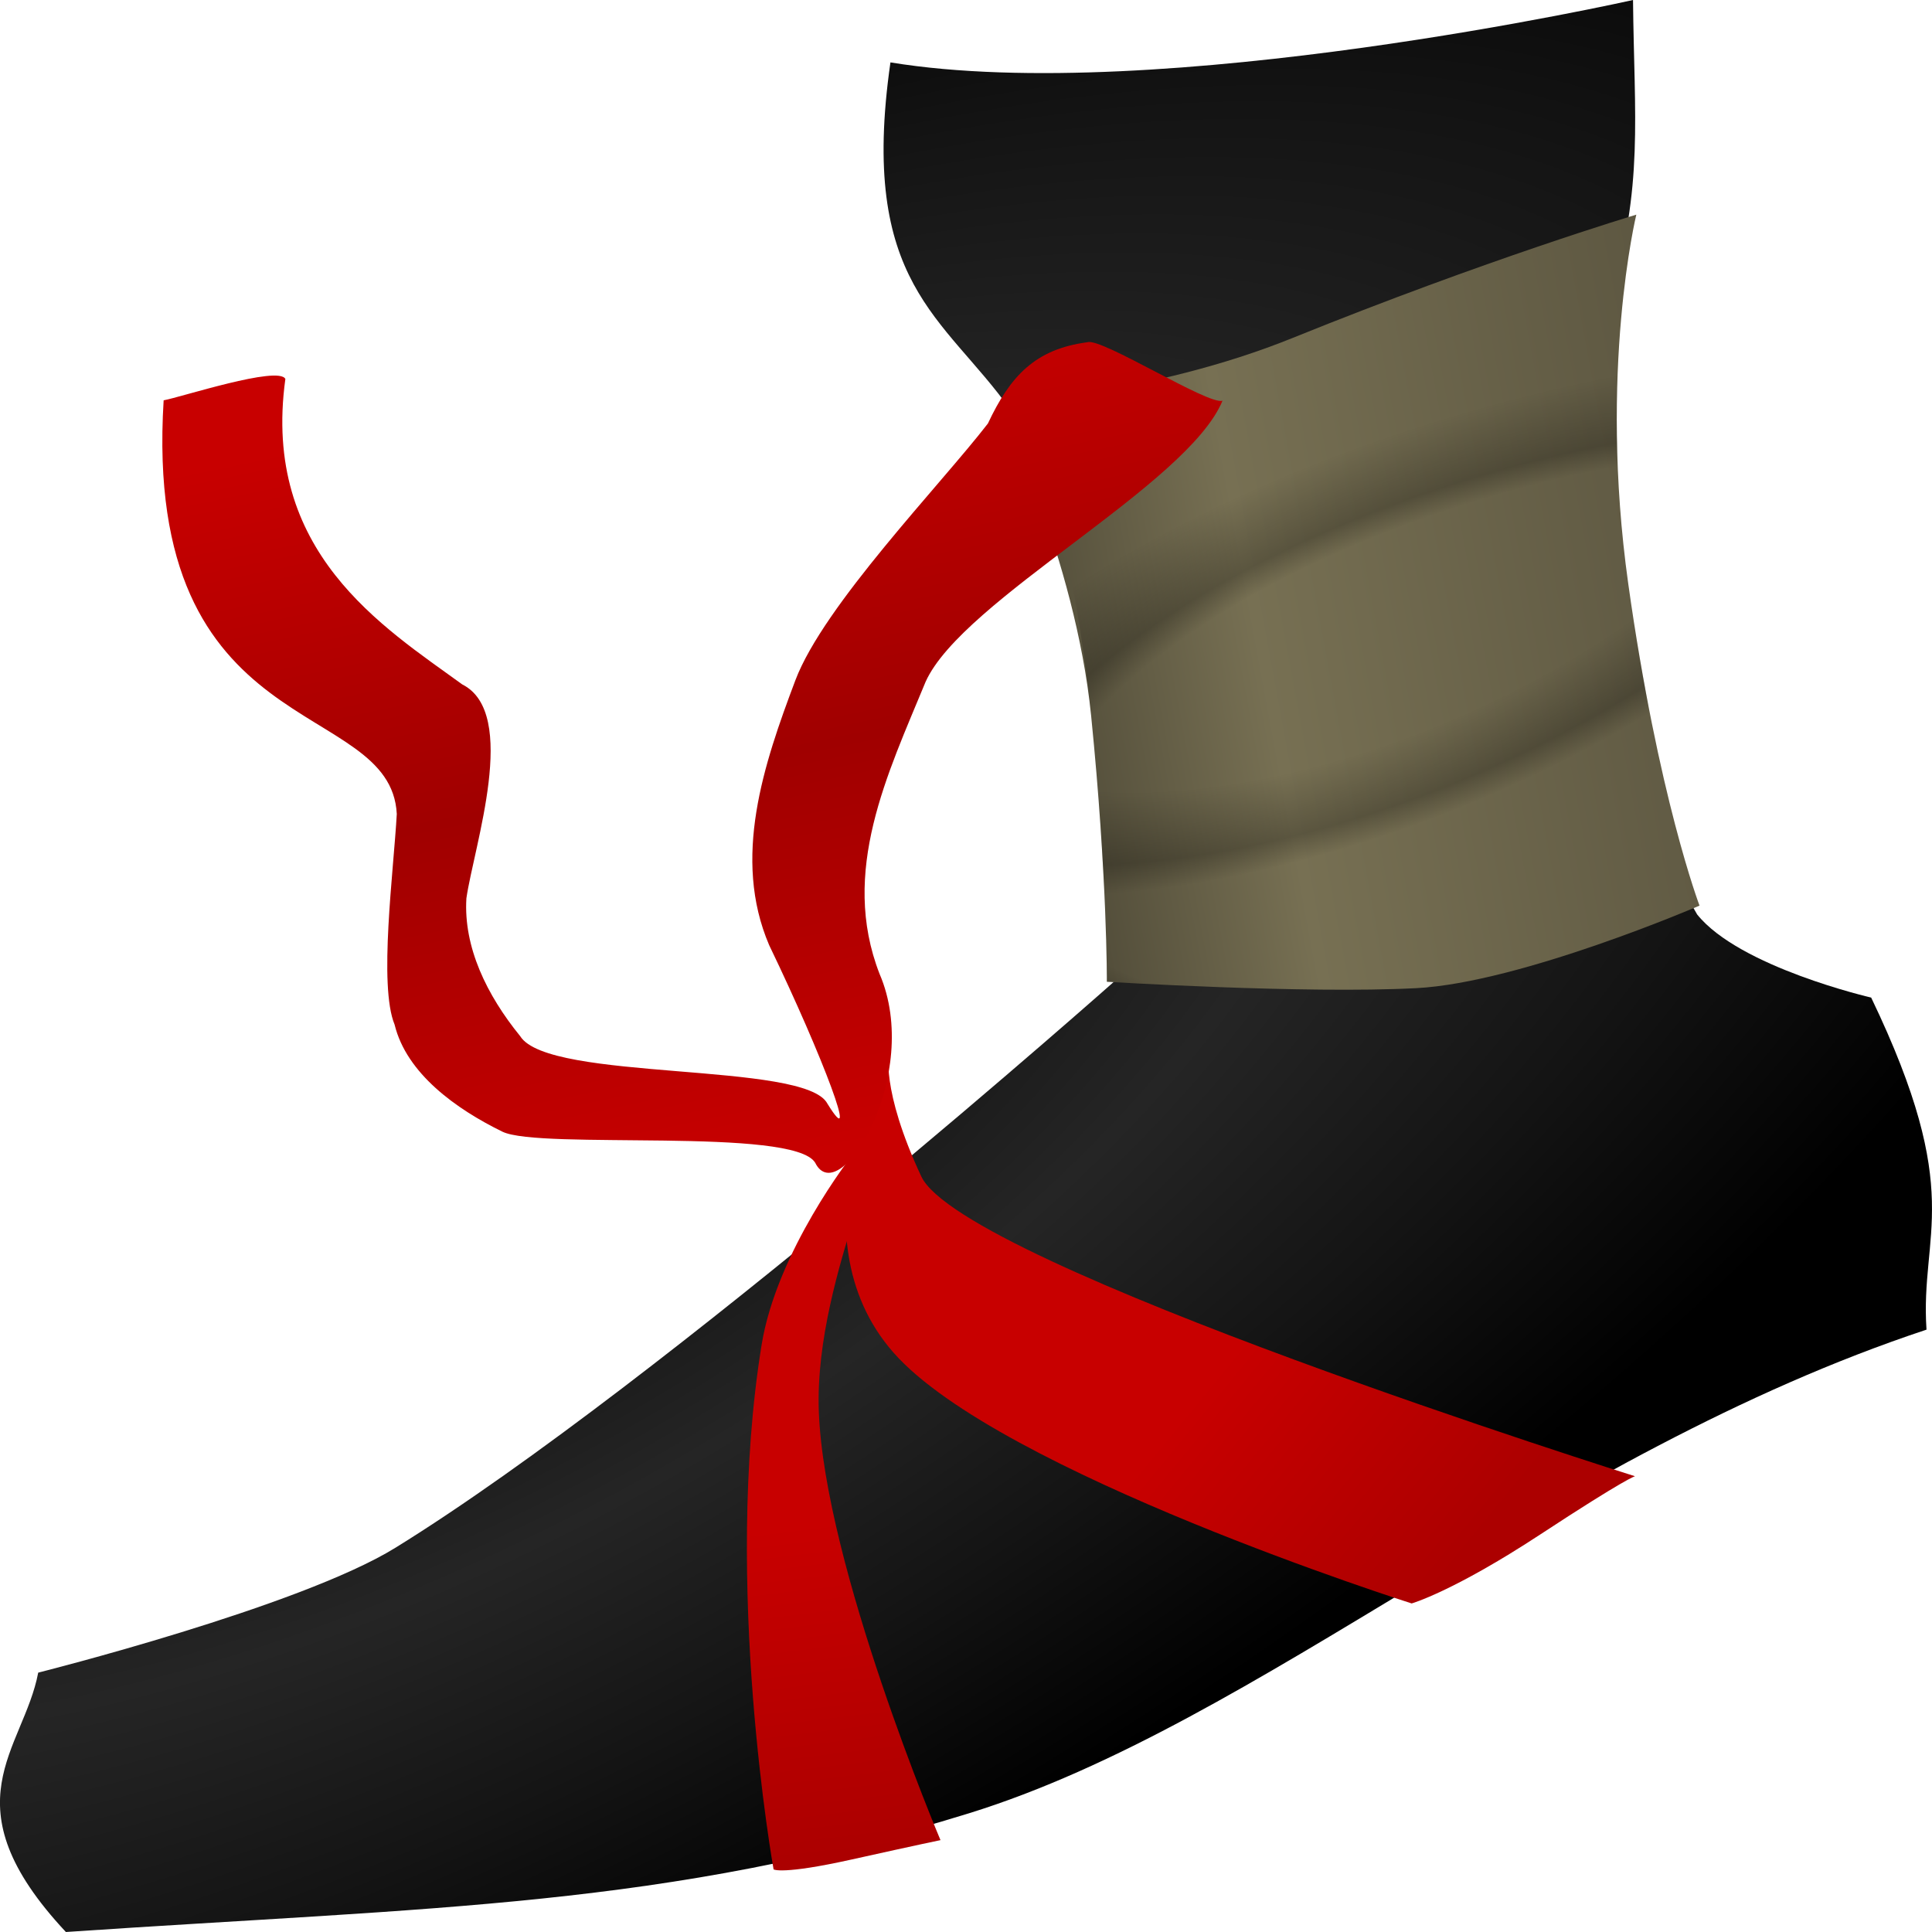
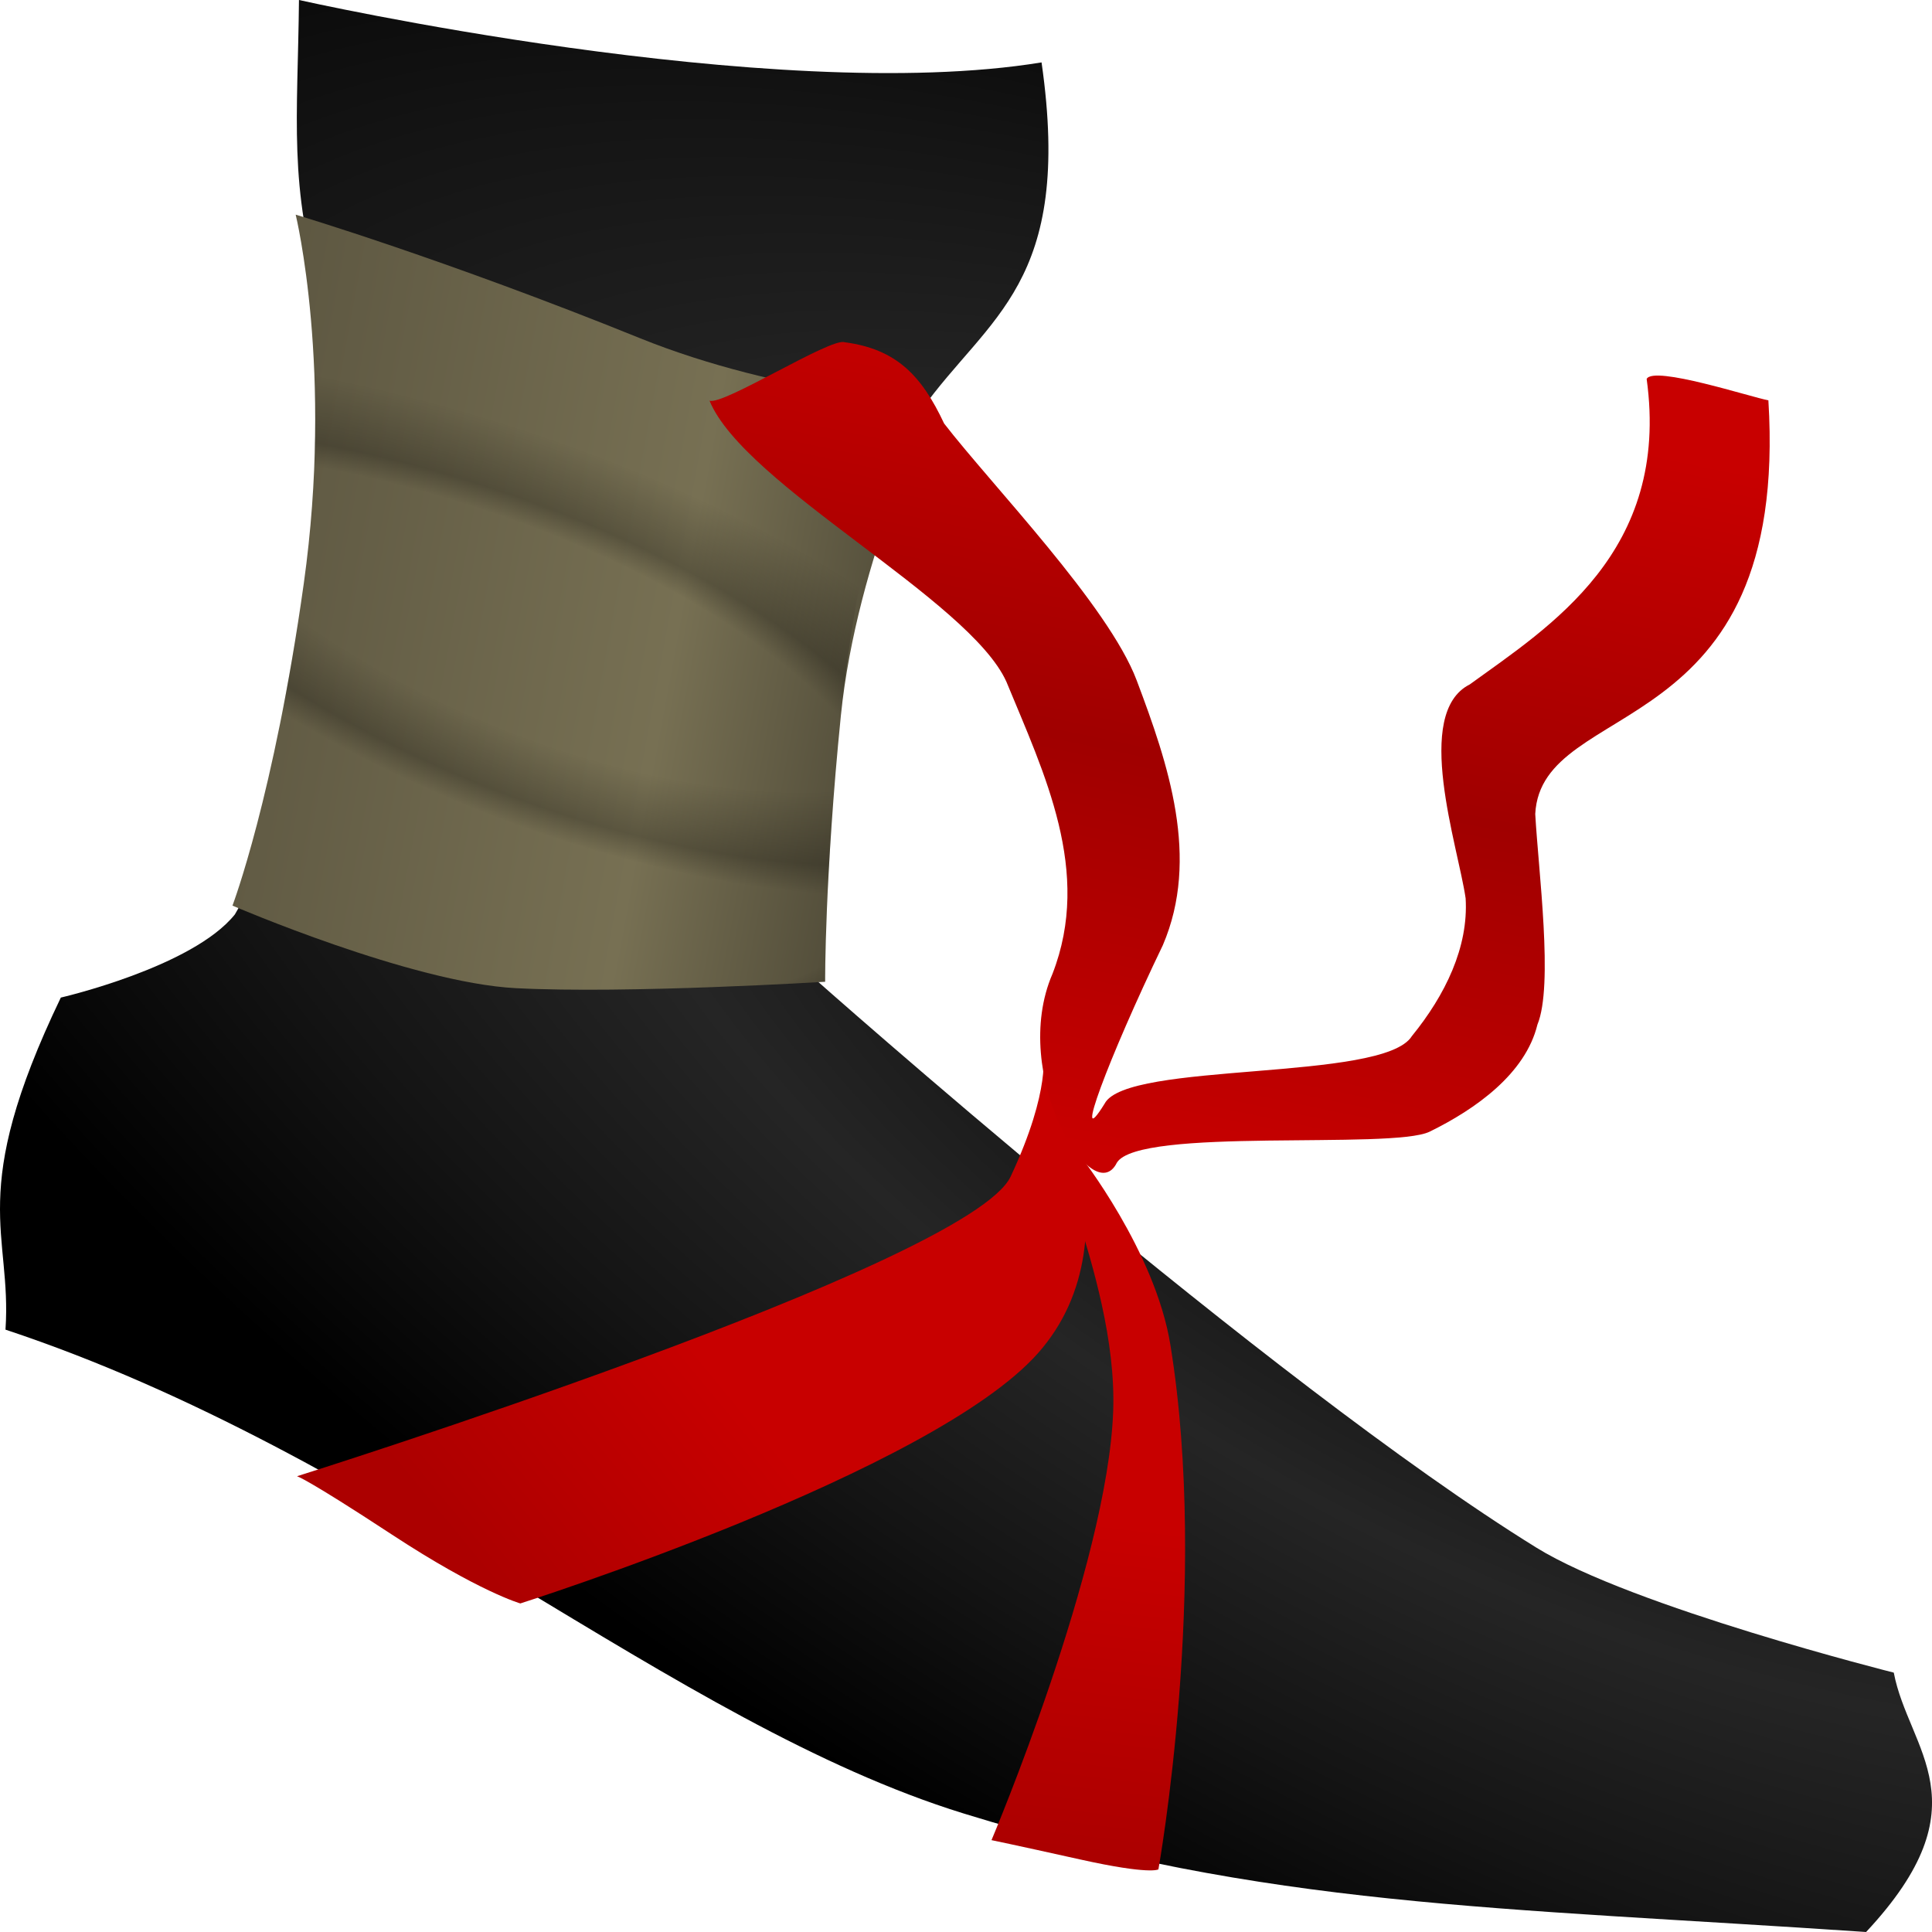
<svg xmlns="http://www.w3.org/2000/svg" xmlns:xlink="http://www.w3.org/1999/xlink" width="64" height="64" id="svg3756" version="1.1">
  <defs id="defs3758">
    <linearGradient id="linearGradient3875">
      <stop style="stop-color:#000000;stop-opacity:0;" offset="0" id="stop3877" />
      <stop id="stop3879" offset="0.267" style="stop-color:#000000;stop-opacity:0;" />
      <stop id="stop3881" offset="0.334" style="stop-color:#000000;stop-opacity:0.234;" />
      <stop style="stop-color:#000000;stop-opacity:0;" offset="0.362" id="stop3883" />
      <stop style="stop-color:#000000;stop-opacity:0;" offset="1" id="stop3885" />
    </linearGradient>
    <linearGradient id="linearGradient3863">
      <stop style="stop-color:#000000;stop-opacity:0;" offset="0" id="stop3865" />
      <stop id="stop3867" offset="0.305" style="stop-color:#000000;stop-opacity:0;" />
      <stop id="stop3869" offset="0.334" style="stop-color:#000000;stop-opacity:0.235;" />
      <stop style="stop-color:#000000;stop-opacity:0;" offset="0.416" id="stop3871" />
      <stop style="stop-color:#000000;stop-opacity:0;" offset="1" id="stop3873" />
    </linearGradient>
    <linearGradient id="linearGradient3827">
      <stop id="stop3829" offset="0" style="stop-color:#000000;stop-opacity:0;" />
      <stop style="stop-color:#000000;stop-opacity:0;" offset="0.305" id="stop3839" />
      <stop style="stop-color:#000000;stop-opacity:0.568;" offset="0.334" id="stop3831" />
      <stop id="stop3837" offset="0.45" style="stop-color:#000000;stop-opacity:0;" />
      <stop id="stop3833" offset="1" style="stop-color:#000000;stop-opacity:0;" />
    </linearGradient>
    <linearGradient id="linearGradient3809">
      <stop style="stop-color:#514c39;stop-opacity:1;" offset="0" id="stop3811" />
      <stop id="stop3817" offset="0.335" style="stop-color:#777053;stop-opacity:1;" />
      <stop style="stop-color:#5e5842;stop-opacity:1;" offset="1" id="stop3813" />
    </linearGradient>
    <linearGradient id="linearGradient3797">
      <stop style="stop-color:#c80000;stop-opacity:1;" offset="0" id="stop3799" />
      <stop id="stop3807" offset="0.5" style="stop-color:#c80000;stop-opacity:1;" />
      <stop style="stop-color:#ac0000;stop-opacity:1;" offset="1" id="stop3801" />
    </linearGradient>
    <linearGradient id="linearGradient3787">
      <stop style="stop-color:#c80000;stop-opacity:1;" offset="0" id="stop3789" />
      <stop id="stop3795" offset="0.5" style="stop-color:#a00000;stop-opacity:1;" />
      <stop style="stop-color:#c80000;stop-opacity:1;" offset="1" id="stop3791" />
    </linearGradient>
    <linearGradient id="linearGradient3775">
      <stop style="stop-color:#000000;stop-opacity:1;" offset="0" id="stop3777" />
      <stop id="stop3783" offset="0.5" style="stop-color:#252525;stop-opacity:1;" />
      <stop style="stop-color:#141414;stop-opacity:1;" offset="0.75" id="stop3785" />
      <stop style="stop-color:#000000;stop-opacity:1;" offset="1" id="stop3779" />
    </linearGradient>
-     <radialGradient xlink:href="#linearGradient3775" id="radialGradient3781" cx="-154.463" cy="1257.601" fx="-154.463" fy="1257.601" r="75.282" gradientTransform="matrix(0.8243245,-0.4199943,0.1539039,0.3876651,-242.9247,741.4101)" gradientUnits="userSpaceOnUse" />
-     <linearGradient xlink:href="#linearGradient3787" id="linearGradient3793" x1="-146.348" y1="1216.118" x2="-136.461" y2="1270.161" gradientUnits="userSpaceOnUse" gradientTransform="matrix(0.425068,0,0,0.4815425,-109.1278,685.3596)" />
-     <linearGradient xlink:href="#linearGradient3797" id="linearGradient3803" x1="82.683" y1="408.062" x2="115.804" y2="438.955" gradientUnits="userSpaceOnUse" gradientTransform="matrix(0.425068,0,0,0.4815425,-189.8051,1097.145)" />
-     <linearGradient xlink:href="#linearGradient3797" id="linearGradient3805" x1="-125.711" y1="1270.679" x2="-120.802" y2="1316.215" gradientUnits="userSpaceOnUse" gradientTransform="matrix(0.425068,0,0,0.4815425,-109.1278,685.3596)" />
-     <linearGradient xlink:href="#linearGradient3809" id="linearGradient3815" x1="80.318" y1="377.452" x2="130.649" y2="366.916" gradientUnits="userSpaceOnUse" gradientTransform="matrix(0.425068,0,0,0.4815425,-189.8051,1097.145)" />
+     <radialGradient xlink:href="#linearGradient3775" id="radialGradient3781" cx="-154.463" cy="1257.601" fx="-154.463" fy="1257.601" r="75.282" gradientTransform="matrix(-0.8243245,-0.4199943,-0.1539039,0.3876651,-72.69515,741.4101)" gradientUnits="userSpaceOnUse" />
+     <linearGradient xlink:href="#linearGradient3787" id="linearGradient3793" x1="-146.348" y1="1216.118" x2="-136.461" y2="1270.161" gradientUnits="userSpaceOnUse" gradientTransform="matrix(-0.425068,0,0,0.4815425,-206.4921,685.3596)" />
+     <linearGradient xlink:href="#linearGradient3797" id="linearGradient3803" x1="82.683" y1="408.062" x2="115.804" y2="438.955" gradientUnits="userSpaceOnUse" gradientTransform="matrix(-0.425068,0,0,0.4815425,-125.8148,1097.145)" />
+     <linearGradient xlink:href="#linearGradient3797" id="linearGradient3805" x1="-125.711" y1="1270.679" x2="-120.802" y2="1316.215" gradientUnits="userSpaceOnUse" gradientTransform="matrix(-0.425068,0,0,0.4815425,-206.4921,685.3596)" />
+     <linearGradient xlink:href="#linearGradient3809" id="linearGradient3815" x1="80.318" y1="377.452" x2="130.649" y2="366.916" gradientUnits="userSpaceOnUse" gradientTransform="matrix(-0.425068,0,0,0.4815425,-125.8148,1097.145)" />
    <radialGradient xlink:href="#linearGradient3863" id="radialGradient3841" cx="99.016" cy="372.841" fx="99.016" fy="372.841" r="25.612" gradientTransform="matrix(5.395053,-1.265673,0.4978378,2.122081,-601.9783,-282.9071)" gradientUnits="userSpaceOnUse" />
    <radialGradient xlink:href="#linearGradient3827" id="radialGradient3847" gradientUnits="userSpaceOnUse" gradientTransform="matrix(5.395053,-1.265673,0.4978378,2.122081,-601.9783,-282.9071)" cx="97.588" cy="364.984" fx="97.588" fy="364.984" r="25.612" />
    <radialGradient xlink:href="#linearGradient3875" id="radialGradient3861" gradientUnits="userSpaceOnUse" gradientTransform="matrix(5.383102,-1.315575,0.588475,2.407937,-633.8931,-382.3701)" cx="98.753" cy="364.953" fx="98.753" fy="364.953" r="25.612" />
-     <radialGradient xlink:href="#linearGradient3863" id="radialGradient3889" gradientUnits="userSpaceOnUse" gradientTransform="matrix(2.293264,-0.6094754,0.2116149,1.021872,-445.6868,960.9136)" cx="99.787" cy="373.806" fx="99.787" fy="373.806" r="25.612" />
+     <radialGradient xlink:href="#linearGradient3863" id="radialGradient3889" gradientUnits="userSpaceOnUse" gradientTransform="matrix(-2.293264,-0.6094754,-0.2116149,1.021872,130.067,960.9136)" cx="99.787" cy="373.806" fx="99.787" fy="373.806" r="25.612" />
    <radialGradient xlink:href="#linearGradient3875" id="radialGradient3891" gradientUnits="userSpaceOnUse" gradientTransform="matrix(5.215192,-1.873577,0.8324983,2.3173,-706.6246,-294.4648)" cx="97.631" cy="364.782" fx="97.631" fy="364.782" r="25.612" />
-     <radialGradient xlink:href="#linearGradient3875" id="radialGradient3895" gradientUnits="userSpaceOnUse" gradientTransform="matrix(2.216812,-0.9022069,0.3538684,1.115878,-490.1686,955.348)" cx="97.631" cy="364.782" fx="97.631" fy="364.782" r="25.612" />
+     <radialGradient xlink:href="#linearGradient3875" id="radialGradient3895" gradientUnits="userSpaceOnUse" gradientTransform="matrix(-2.216812,-0.9022069,-0.3538684,1.115878,174.5488,955.348)" cx="97.631" cy="364.782" fx="97.631" fy="364.782" r="25.612" />
  </defs>
  <g id="layer1" transform="translate(189.8099,-1257.92)">
-     <path style="fill:url(#radialGradient3781);fill-opacity:1;stroke:none" d="m -160.313,1259.988 c -1.054,7.336 1.773,8.409 3.977,11.509 1.688,1.291 2.775,6.982 2.775,6.982 l 0.842,11.795 c 0,0 -15.107,13.425 -23.99,18.916 -3.179,1.965 -11.835,4.138 -11.835,4.138 -0.487,2.568 -3.058,4.34 0.917,8.592 12.278,-0.833 19.835,-0.814 29.901,-3.928 9.664,-2.989 19.297,-11.898 31.734,-16.026 -0.218,-3.228 1.305,-4.465 -1.833,-11 0,0 -4.362,-1.004 -5.765,-2.754 -3.668,-6.25 -4.851,-13.381 -2.886,-20.463 1.12,-3.626 0.801,-5.936 0.762,-9.829 0,0 -15.689,3.527 -24.599,2.067 z" id="path2996" />
-     <path style="fill:url(#linearGradient3815);fill-opacity:1;stroke:none" d="m -153.143,1290.442 c 0,0 6.546,0.405 10.249,0.212 3.458,-0.18 9.383,-2.734 9.383,-2.734 0,0 -1.377,-3.626 -2.363,-10.677 -0.987,-7.051 0.269,-12.212 0.269,-12.212 0,0 -4.927,1.471 -11.39,4.086 -4.708,1.905 -9.733,2.164 -9.733,2.164 0,0 2.537,5.125 3.062,10.337 0.539,5.352 0.522,8.824 0.522,8.824 z" id="path2998" />
-     <path style="fill:url(#linearGradient3803);fill-opacity:1;stroke:none" d="m -135.647,1306.823 c 0,0 -22.278,-7.008 -23.644,-9.932 -1.366,-2.924 -1.063,-4.128 -1.063,-4.128 0,0 -3.34,6.019 0.152,9.975 3.492,3.955 17.155,8.298 17.155,8.298 0,0 1.366,-0.387 4.251,-2.279 2.884,-1.892 3.15,-1.935 3.15,-1.935 z" id="path3000" />
-     <path id="path3002" d="m -164.184,1319.846 c 0,0 -1.691,-9.415 -0.396,-17.38 0.505,-3.107 2.992,-6.267 2.992,-6.267 1.927,-1.511 -1.263,3.804 -1.098,8.463 0.181,5.116 4.031,14.215 4.031,14.215 0,0 -0.624,0.126 -2.942,0.641 -2.318,0.515 -2.587,0.328 -2.587,0.328 z" style="fill:url(#linearGradient3805);fill-opacity:1;stroke:none" />
-     <path id="path3825" d="m -153.143,1290.442 c 0,0 6.546,0.405 10.249,0.212 3.458,-0.18 9.383,-2.734 9.383,-2.734 0,0 -1.377,-3.626 -2.363,-10.677 -0.987,-7.051 0.269,-12.212 0.269,-12.212 0,0 -4.927,1.213 -11.39,3.828 -4.708,1.905 -8.29,4.4 -8.29,4.4 0,0 1.095,3.147 1.62,8.359 0.539,5.352 0.522,8.824 0.522,8.824 z" style="fill:url(#radialGradient3889);fill-opacity:1;stroke:none" />
-     <path style="fill:url(#linearGradient3793);fill-opacity:1;stroke:none" d="m -149.313,1271.195 c -1.157,2.8 -8.613,6.586 -9.835,9.31 -1.257,3.05 -2.845,6.285 -1.525,9.677 1.437,3.329 -1.338,7.862 -2.133,6.255 -0.72,-1.19 -9.123,-0.423 -10.362,-1.029 -1.526,-0.747 -3.175,-1.922 -3.57,-3.546 -0.537,-1.297 -0.032,-5.09 0.072,-6.978 -0.2,-3.908 -8.433,-2.234 -7.723,-13.703 0.554,-0.098 3.805,-1.161 4.032,-0.708 -0.79,5.737 3.232,8.211 5.861,10.12 1.889,0.951 0.387,5.352 0.136,7.085 -0.099,1.615 0.673,3.203 1.782,4.566 0.943,1.52 9.453,0.824 10.178,2.238 1.081,1.746 -0.11,-1.472 -1.93,-5.252 -1.236,-2.887 -0.182,-5.993 0.868,-8.775 0.937,-2.482 4.812,-6.477 6.378,-8.506 0.74,-1.575 1.569,-2.465 3.295,-2.692 0.454,-0.166 4.022,2.101 4.476,1.936 z" id="path3004" />
-     <path style="fill:url(#radialGradient3895);fill-opacity:1;stroke:none" d="m -153.143,1290.442 c 0,0 6.546,0.405 10.249,0.212 3.458,-0.18 9.383,-2.734 9.383,-2.734 0,0 -1.377,-3.626 -2.363,-10.677 -0.987,-7.051 0.269,-12.212 0.269,-12.212 0,0 -4.547,1.213 -11.01,3.828 -4.708,1.905 -8.67,4.4 -8.67,4.4 0,0 1.095,3.147 1.62,8.359 0.539,5.352 0.522,8.824 0.522,8.824 z" id="path3843" />
+     <path style="fill:url(#radialGradient3781);fill-opacity:1;stroke:none" d="m -155.307,1259.988 c 1.054,7.336 -1.773,8.409 -3.977,11.509 -1.688,1.291 -2.775,6.982 -2.775,6.982 l -0.842,11.795 c 0,0 15.107,13.425 23.99,18.916 3.179,1.965 11.835,4.138 11.835,4.138 0.487,2.568 3.058,4.34 -0.917,8.592 -12.278,-0.833 -19.835,-0.814 -29.901,-3.928 -9.664,-2.989 -19.297,-11.898 -31.734,-16.026 0.218,-3.228 -1.305,-4.465 1.833,-11 0,0 4.362,-1.004 5.765,-2.754 3.668,-6.25 4.851,-13.381 2.886,-20.463 -1.12,-3.626 -0.801,-5.936 -0.762,-9.829 0,0 15.689,3.527 24.599,2.067 z" id="path2996" />
+     <path style="fill:url(#linearGradient3815);fill-opacity:1;stroke:none" d="m -162.477,1290.442 c 0,0 -6.546,0.405 -10.249,0.212 -3.458,-0.18 -9.383,-2.734 -9.383,-2.734 0,0 1.377,-3.626 2.363,-10.677 0.987,-7.051 -0.269,-12.212 -0.269,-12.212 0,0 4.927,1.471 11.39,4.086 4.708,1.905 9.733,2.164 9.733,2.164 0,0 -2.537,5.125 -3.062,10.337 -0.539,5.352 -0.522,8.824 -0.522,8.824 z" id="path2998" />
+     <path style="fill:url(#linearGradient3803);fill-opacity:1;stroke:none" d="m -179.973,1306.823 c 0,0 22.278,-7.008 23.644,-9.932 1.366,-2.924 1.063,-4.128 1.063,-4.128 0,0 3.34,6.019 -0.152,9.975 -3.492,3.955 -17.155,8.298 -17.155,8.298 0,0 -1.366,-0.387 -4.251,-2.279 -2.884,-1.892 -3.15,-1.935 -3.15,-1.935 z" id="path3000" />
+     <path id="path3002" d="m -151.436,1319.846 c 0,0 1.691,-9.415 0.396,-17.38 -0.505,-3.107 -2.992,-6.267 -2.992,-6.267 -1.927,-1.511 1.263,3.804 1.098,8.463 -0.181,5.116 -4.031,14.215 -4.031,14.215 0,0 0.624,0.126 2.942,0.641 2.318,0.515 2.587,0.328 2.587,0.328 z" style="fill:url(#linearGradient3805);fill-opacity:1;stroke:none" />
+     <path id="path3825" d="m -162.477,1290.442 c 0,0 -6.546,0.405 -10.249,0.212 -3.458,-0.18 -9.383,-2.734 -9.383,-2.734 0,0 1.377,-3.626 2.363,-10.677 0.987,-7.051 -0.269,-12.212 -0.269,-12.212 0,0 4.927,1.213 11.39,3.828 4.708,1.905 8.29,4.4 8.29,4.4 0,0 -1.095,3.147 -1.62,8.359 -0.539,5.352 -0.522,8.824 -0.522,8.824 z" style="fill:url(#radialGradient3889);fill-opacity:1;stroke:none" />
+     <path style="fill:url(#linearGradient3793);fill-opacity:1;stroke:none" d="m -166.306,1271.195 c 1.157,2.8 8.613,6.586 9.835,9.31 1.257,3.05 2.845,6.285 1.525,9.677 -1.437,3.329 1.338,7.862 2.133,6.255 0.72,-1.19 9.123,-0.423 10.362,-1.029 1.526,-0.747 3.175,-1.922 3.57,-3.546 0.537,-1.297 0.032,-5.09 -0.072,-6.978 0.2,-3.908 8.433,-2.234 7.723,-13.703 -0.554,-0.098 -3.805,-1.161 -4.032,-0.708 0.79,5.737 -3.232,8.211 -5.861,10.12 -1.889,0.951 -0.387,5.352 -0.136,7.085 0.099,1.615 -0.673,3.203 -1.782,4.566 -0.943,1.52 -9.453,0.824 -10.178,2.238 -1.081,1.746 0.11,-1.472 1.93,-5.252 1.236,-2.887 0.182,-5.993 -0.868,-8.775 -0.937,-2.482 -4.812,-6.477 -6.378,-8.506 -0.74,-1.575 -1.569,-2.465 -3.295,-2.692 -0.454,-0.166 -4.022,2.101 -4.476,1.936 z" id="path3004" />
+     <path style="fill:url(#radialGradient3895);fill-opacity:1;stroke:none" d="m -162.477,1290.442 c 0,0 -6.546,0.405 -10.249,0.212 -3.458,-0.18 -9.383,-2.734 -9.383,-2.734 0,0 1.377,-3.626 2.363,-10.677 0.987,-7.051 -0.269,-12.212 -0.269,-12.212 0,0 4.547,1.213 11.01,3.828 4.708,1.905 8.67,4.4 8.67,4.4 0,0 -1.095,3.147 -1.62,8.359 -0.539,5.352 -0.522,8.824 -0.522,8.824 z" id="path3843" />
  </g>
</svg>
